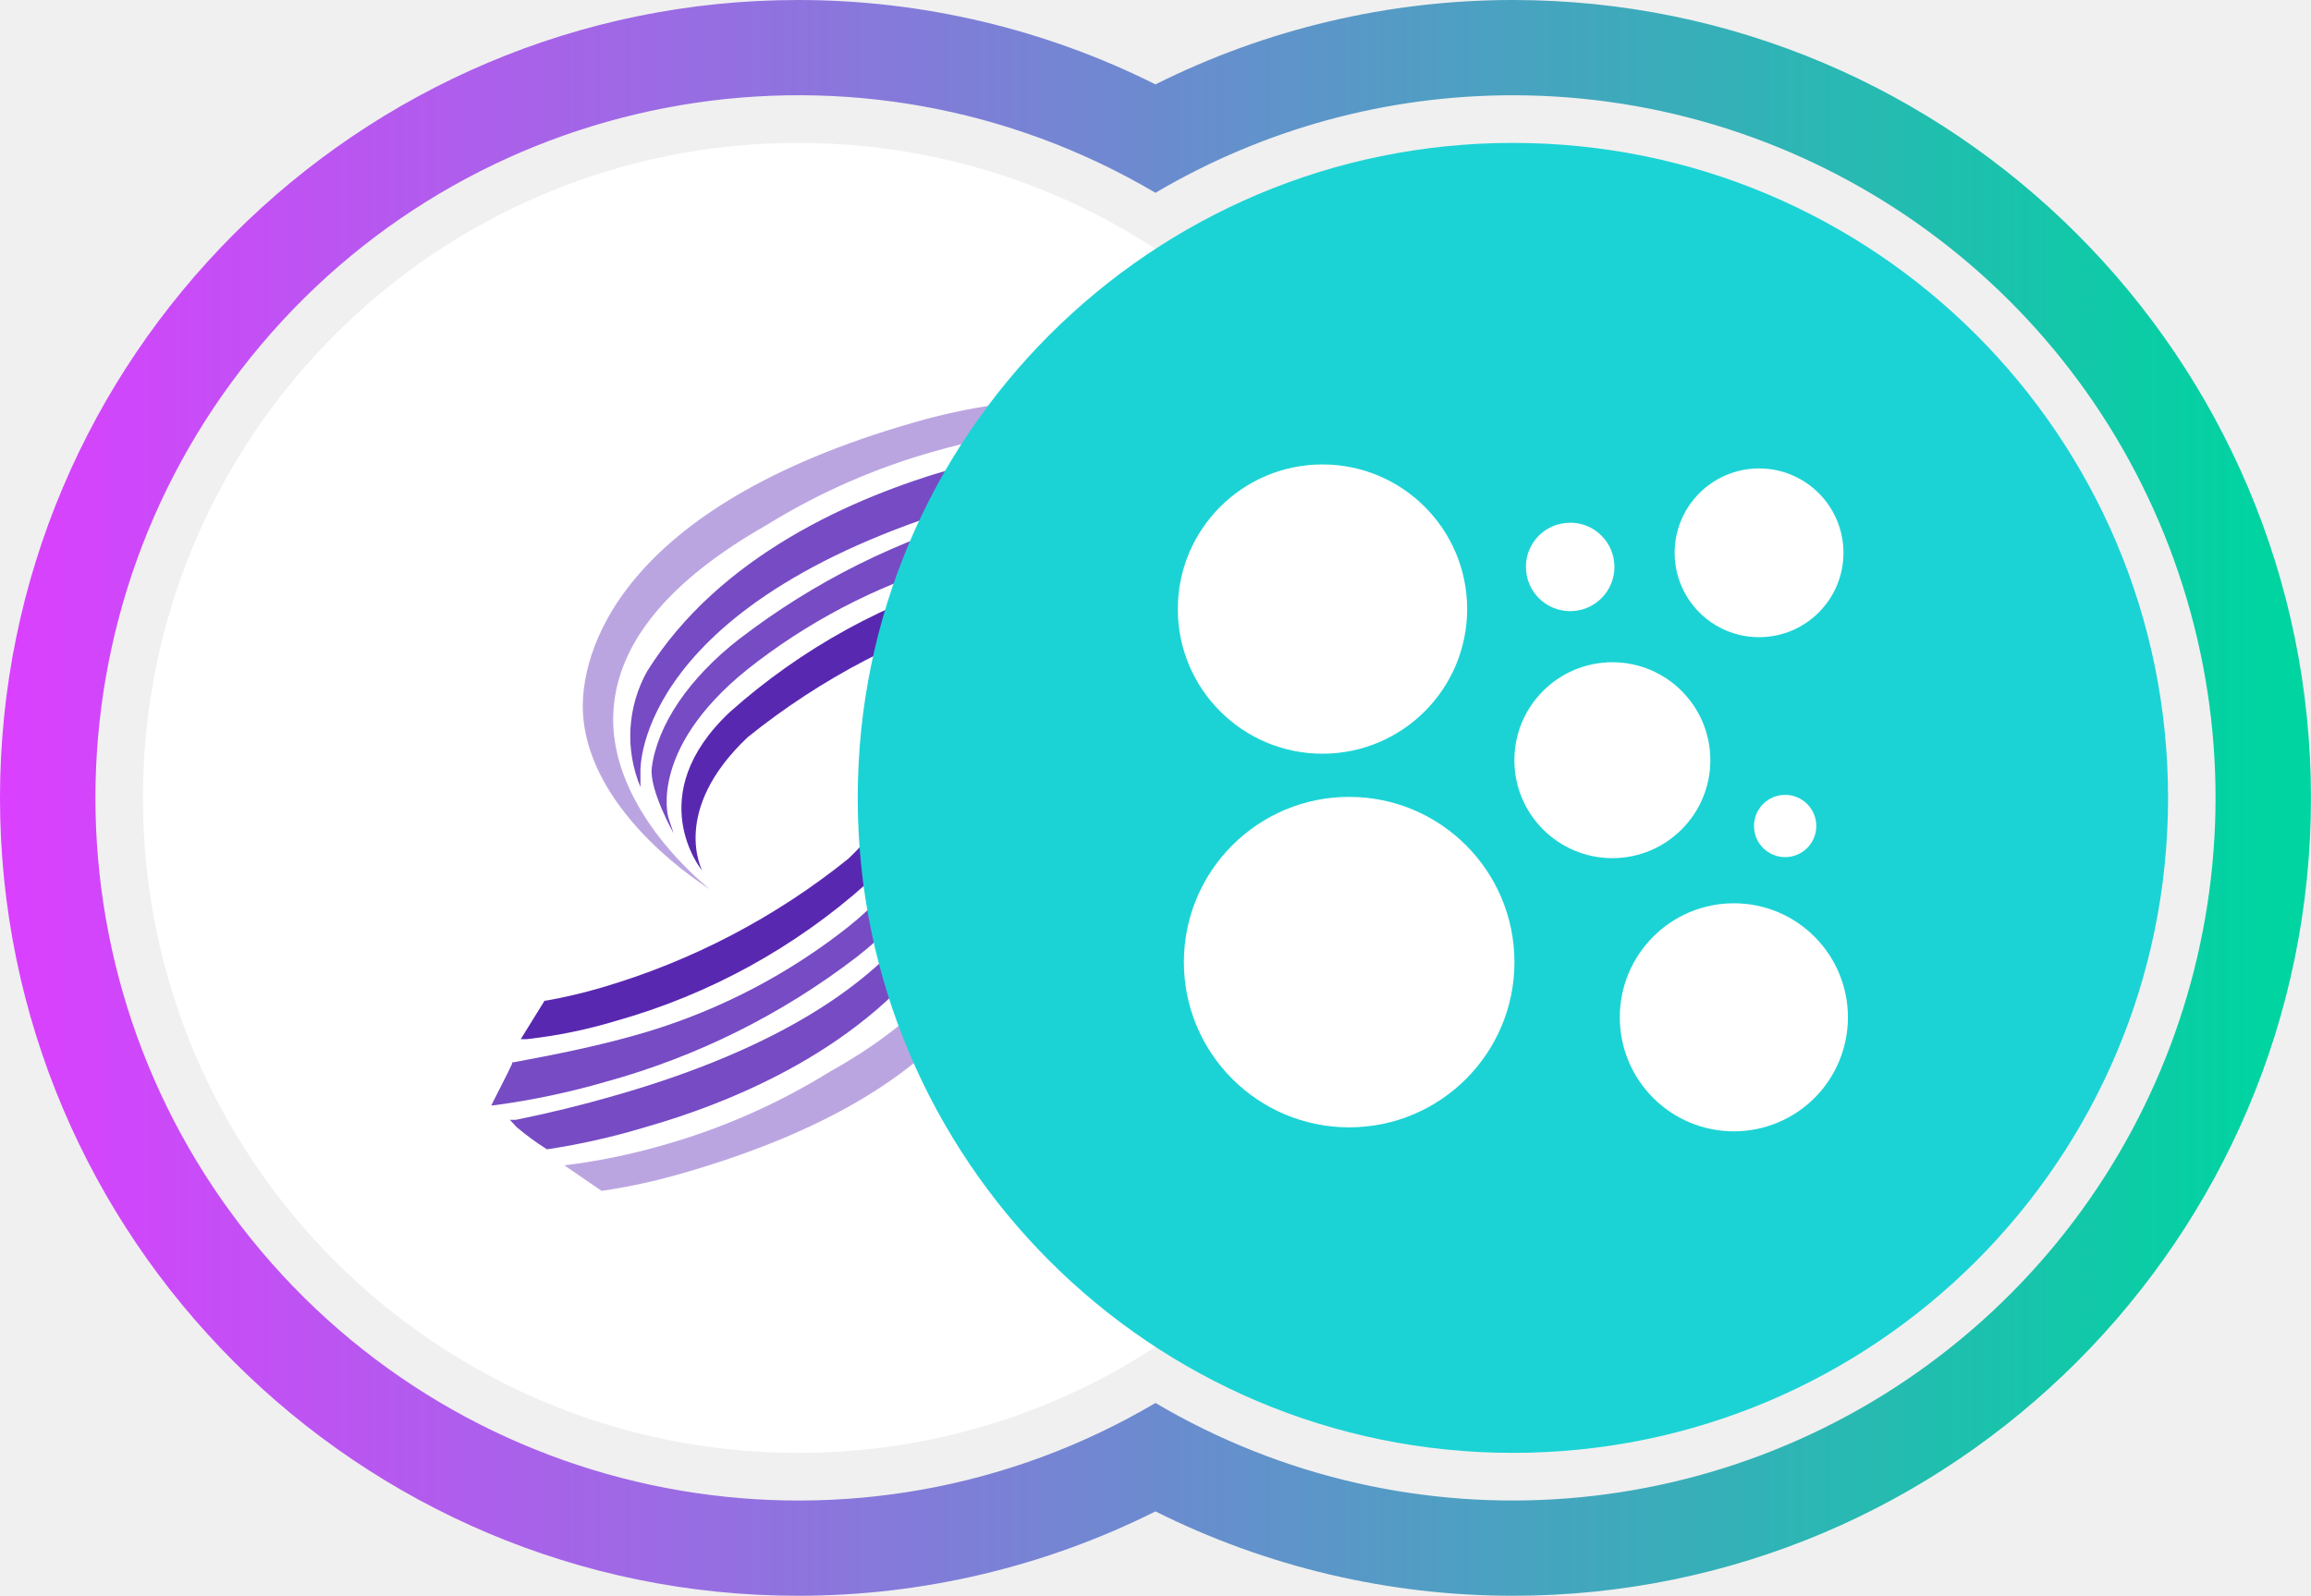
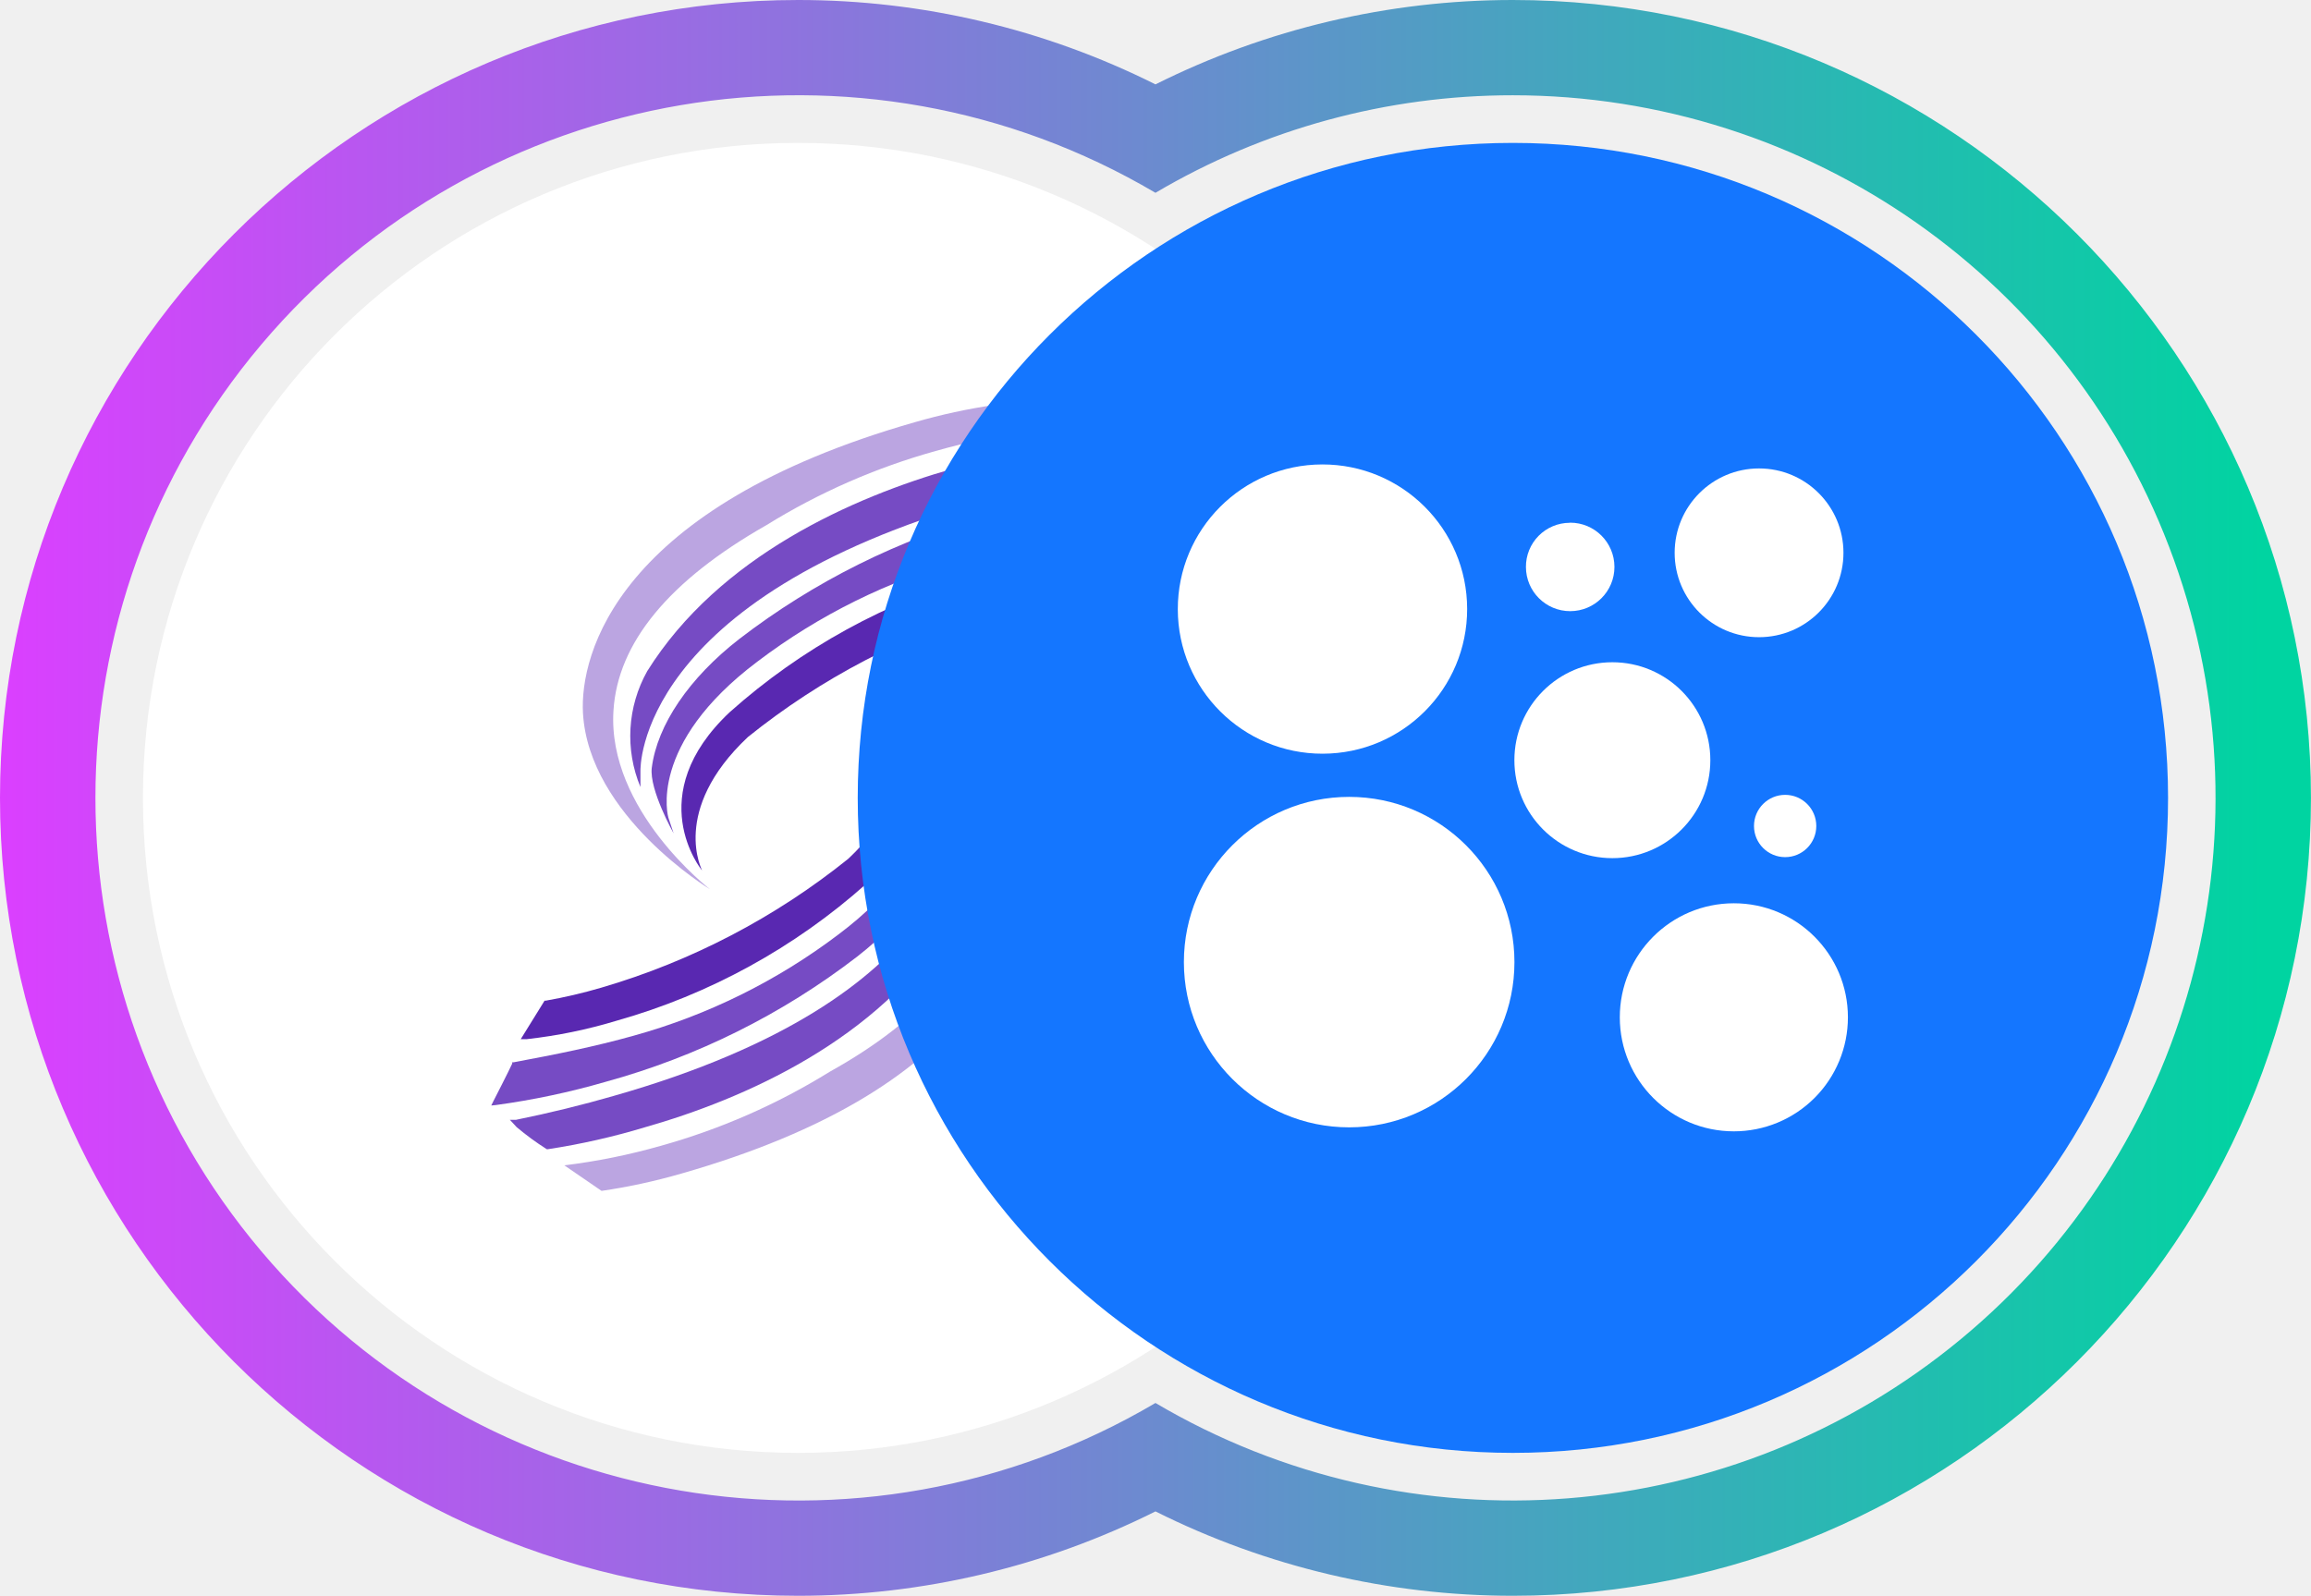
<svg xmlns="http://www.w3.org/2000/svg" viewBox="0 0 388.01 268">
  <defs>
-     <style>.cls-1{fill:#fff;}.cls-2{fill:#5928b1;}.cls-3{fill:#764bc4;}.cls-4{fill:#bba5e1;}.cls-5{fill:#1bd3d5;}.cls-6{fill:url(#未命名的渐变_29);}</style>
+     <style>.cls-1{fill:#fff;}.cls-2{fill:#5928b1;}.cls-3{fill:#764bc4;}.cls-4{fill:#bba5e1;}.cls-5{fill:#1476FF;}.cls-6{fill:url(#未命名的渐变_29);}</style>
    <linearGradient id="未命名的渐变_29" y1="134" x2="388.01" y2="134" gradientUnits="userSpaceOnUse">
      <stop offset="0" stop-color="#db3fff" />
      <stop offset="0.98" stop-color="#00d4a1" />
    </linearGradient>
  </defs>
  <g id="图层_2" data-name="图层 2">
    <g id="图层_1-2" data-name="图层 1">
      <circle class="cls-1" cx="134" cy="134" r="110" />
      <path class="cls-2" d="M164.4,96.6a106.43,106.43,0,0,0-41.88,23c-14.88,14-4.76,26.47-4.65,26.58s-5.47-10,7.7-22.4A119.89,119.89,0,0,1,167,102.14a86.42,86.42,0,0,1,9.39-2.2h0l4.18-6.27h-1A82.9,82.9,0,0,0,164.4,96.6Z" />
      <path class="cls-3" d="M181.26,78.71A46.06,46.06,0,0,0,176.2,75h0A117.33,117.33,0,0,0,160,78.71c-16.72,4.76-39.23,14.66-51.33,34a22.29,22.29,0,0,0-1.14,19.47v-2.71c0-.29-.81-28.86,57.75-45.5,5.1-1.47,10.6-2.83,16.35-4l1-.18Z" />
      <path class="cls-3" d="M184.78,82.41a128.25,128.25,0,0,0-18.51,3.92,122.27,122.27,0,0,0-42.17,21c-8.4,6.53-13.75,14.41-14.67,21.63-.44,3.67,3.67,11,3.67,11l-.88-2.64s-3.67-12.24,15-26.25a102.1,102.1,0,0,1,34.36-17c6.67-1.87,13.09-3.15,20.16-4.47H182v-.22c.51-1.14,3.08-6.16,3.12-6.23l.4-.81Z" />
      <path class="cls-4" d="M103,119.33c.7-11.33,9.28-21.81,25.67-31.13A109.87,109.87,0,0,1,157.1,75.74a105.51,105.51,0,0,1,16.13-3.27L167,68a100.29,100.29,0,0,0-13.38,2.9c-50.05,14.3-56.29,39-55.74,48.87,1,17.27,21.31,29.56,21.31,29.56S101.92,136.05,103,119.33Z" />
      <path class="cls-2" d="M103.6,171.4a106.43,106.43,0,0,0,41.88-23c14.88-14,4.76-26.47,4.65-26.58s5.47,10-7.7,22.4A119.89,119.89,0,0,1,101,165.86a86.42,86.42,0,0,1-9.39,2.2h-.18l-4,6.46h1A84,84,0,0,0,103.6,171.4Z" />
      <path class="cls-3" d="M86.74,189.29A46.06,46.06,0,0,0,91.8,193H92a117.33,117.33,0,0,0,16.24-3.67c16.72-4.76,39.24-14.66,51.34-34a22.32,22.32,0,0,0,1.13-19.47v2.71c0,.29.81,28.86-57.75,45.5-5.09,1.47-10.59,2.83-16.35,4h-1Z" />
      <path class="cls-3" d="M83.22,185.59a128.25,128.25,0,0,0,18.51-3.92,122.27,122.27,0,0,0,42.17-21c8.4-6.53,13.75-14.41,14.67-21.63.44-3.67-3.67-11-3.67-11l.88,2.64s3.67,12.24-15,26.25a102.1,102.1,0,0,1-34.36,17c-6.67,1.87-13.09,3.15-20.16,4.47H86v.22c-.51,1.14-3.08,6.16-3.12,6.23l-.4.81Z" />
      <path class="cls-4" d="M165,148.85c-.7,11.33-9.28,22-25.67,31.13a109.9,109.9,0,0,1-28.45,12.47,105.49,105.49,0,0,1-16.13,3.26L101,200a100.29,100.29,0,0,0,13.38-2.9c50.05-14.3,56.29-39,55.74-48.87-1-17.27-21.45-29.56-21.45-29.56S166.08,132,165,148.85Z" />
      <g id="图层_2-2" data-name="图层 2">
        <g id="图层_1-2-2" data-name="图层 1-2">
          <circle class="cls-5" cx="254.01" cy="134" r="110" />
          <circle class="cls-1" cx="295.34" cy="92.84" r="14.17" />
          <circle class="cls-1" cx="299.72" cy="138.72" r="5.23" />
          <path class="cls-1" d="M263.62,87.78a7.43,7.43,0,1,1-7.42,7.44v0a7.37,7.37,0,0,1,7.34-7.42Z" />
          <path class="cls-1" d="M222,78a24.29,24.29,0,1,1-24.25,24.33v0A24.29,24.29,0,0,1,222,78Z" />
          <circle class="cls-1" cx="226.52" cy="161.58" r="27.75" />
          <circle class="cls-1" cx="270.71" cy="127.67" r="16.45" />
          <path class="cls-1" d="M291.12,190a19.15,19.15,0,1,1,19.14-19.16v0A19.14,19.14,0,0,1,291.12,190Z" />
        </g>
      </g>
      <path class="cls-6" d="M254,16a118,118,0,1,1-60,219.62,118,118,0,1,1,0-203.24A117.82,117.82,0,0,1,254,16m0-16a134.1,134.1,0,0,0-60,14.17A134.06,134.06,0,0,0,134,0C60.11,0,0,60.11,0,134S60.11,268,134,268a134.06,134.06,0,0,0,60-14.17A134.1,134.1,0,0,0,254,268c73.89,0,134-60.11,134-134S327.9,0,254,0Z" />
    </g>
  </g>
</svg>
